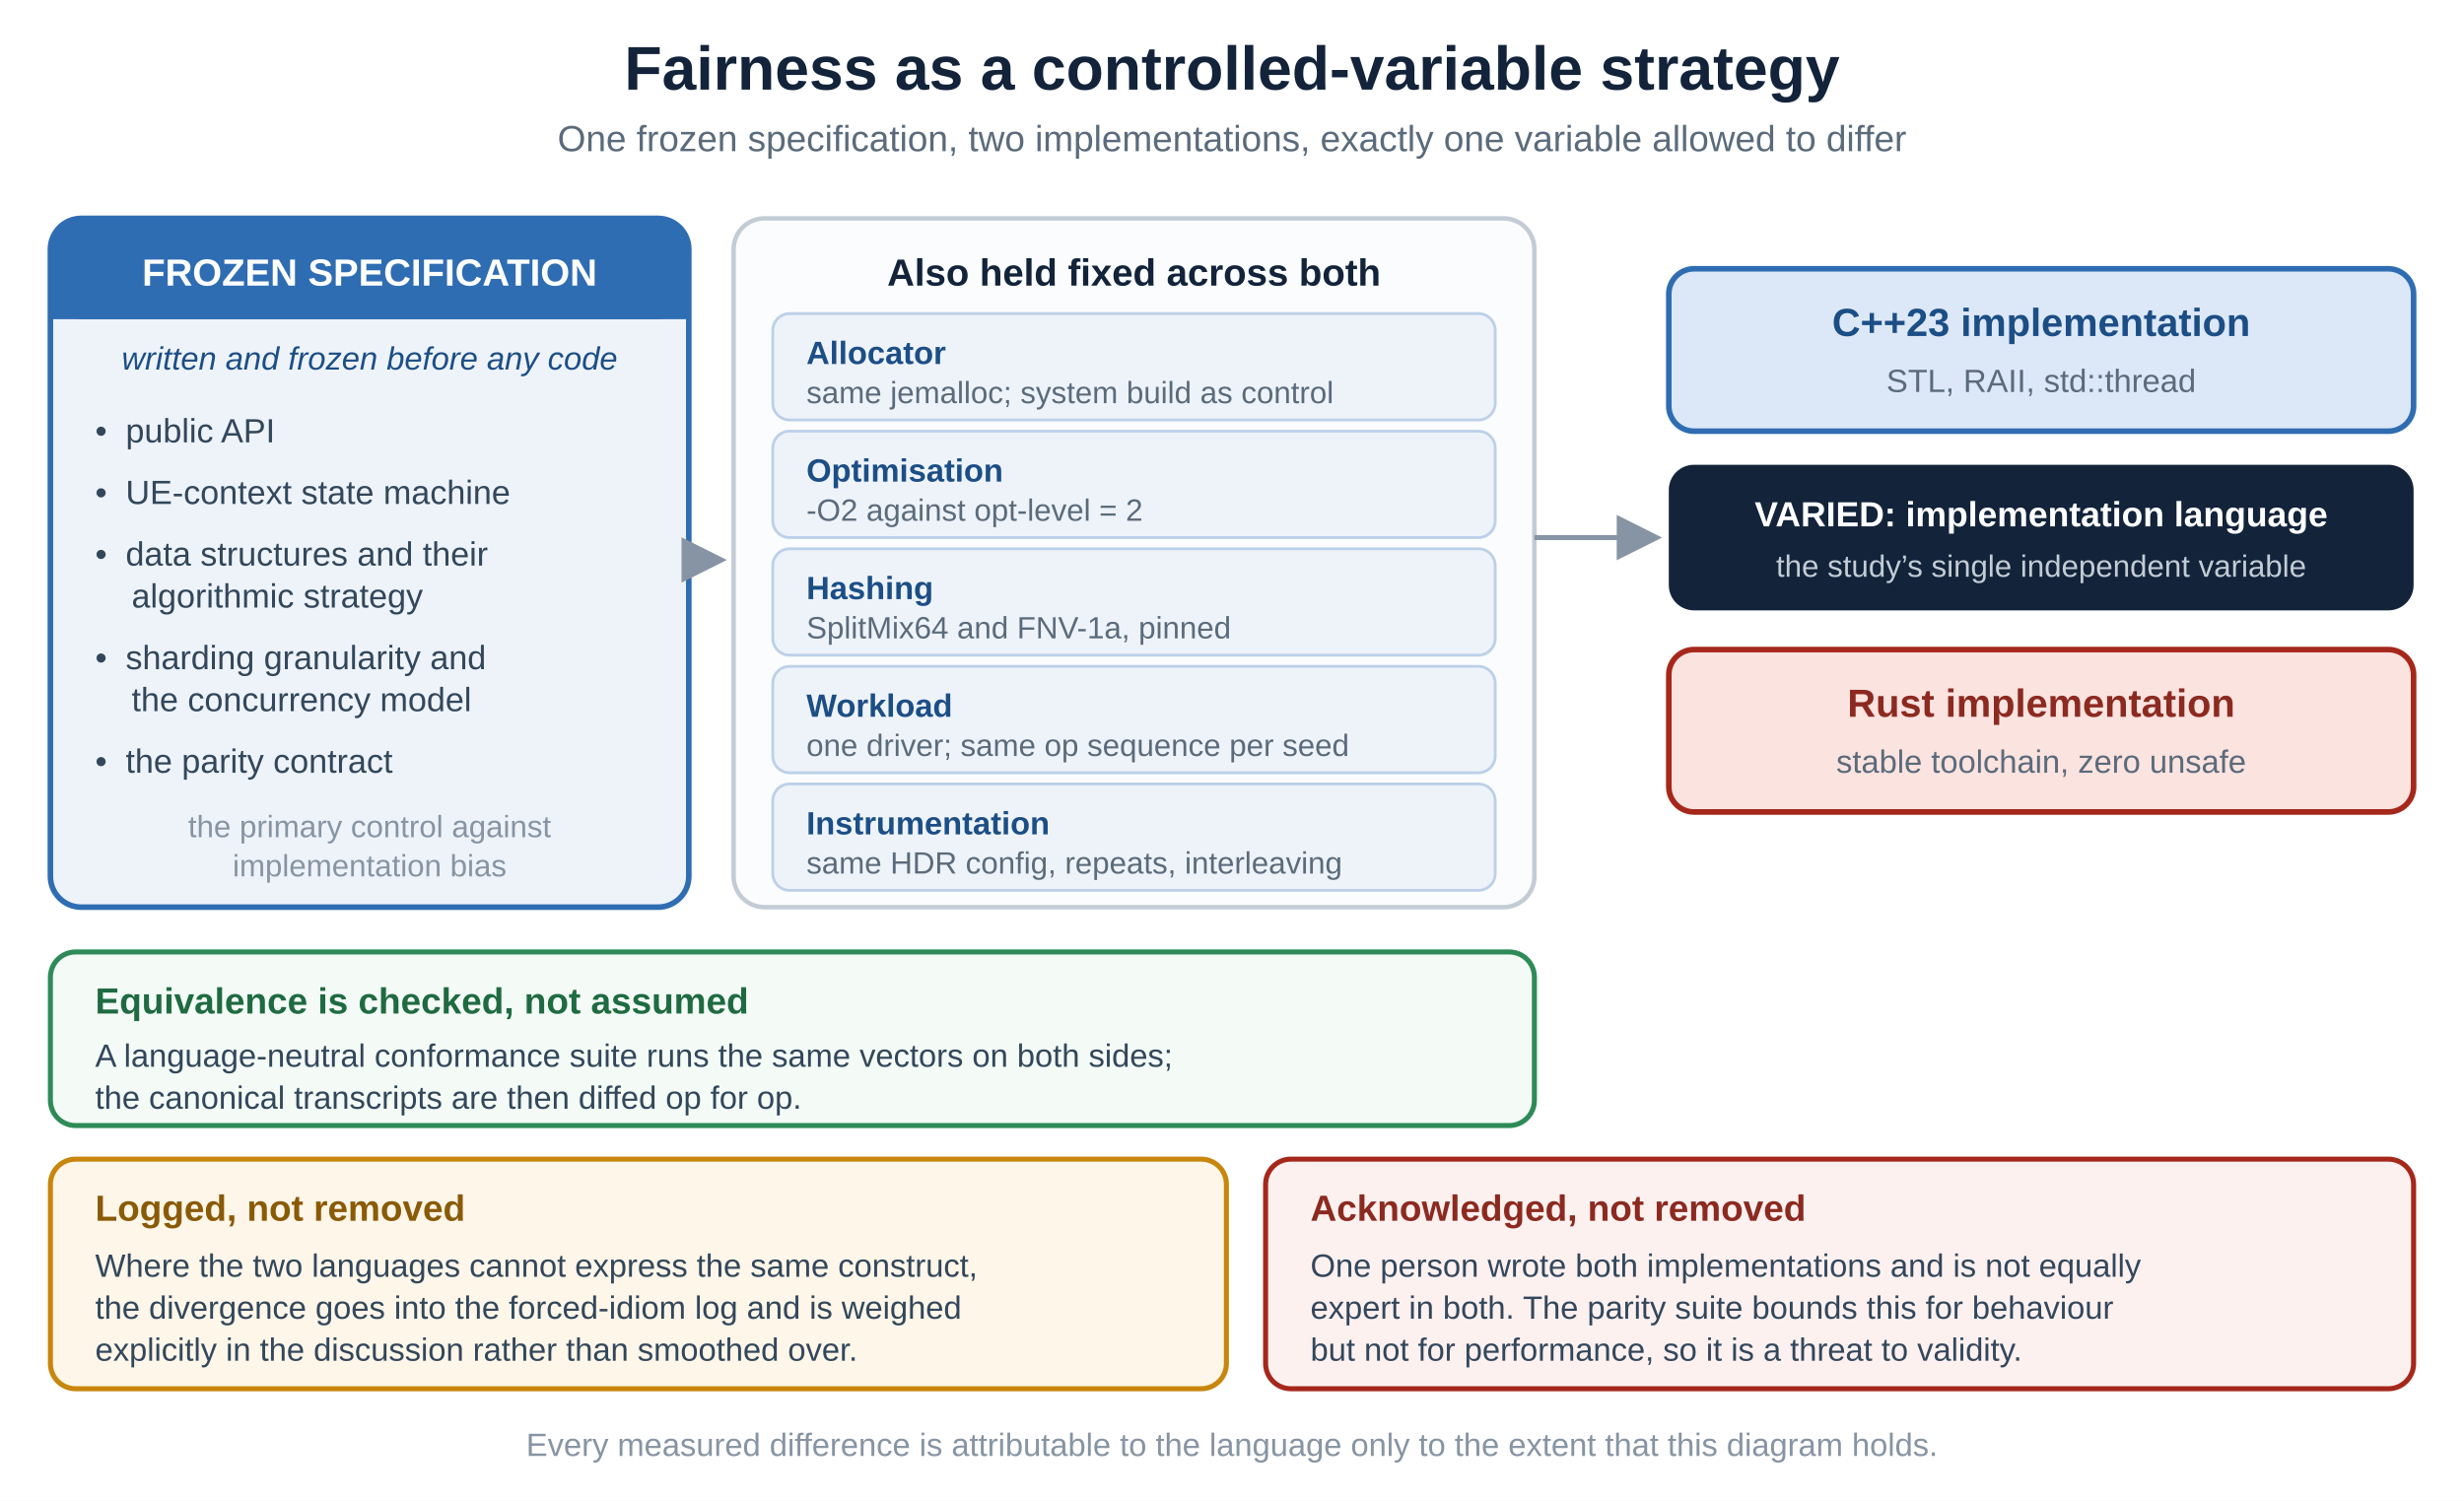
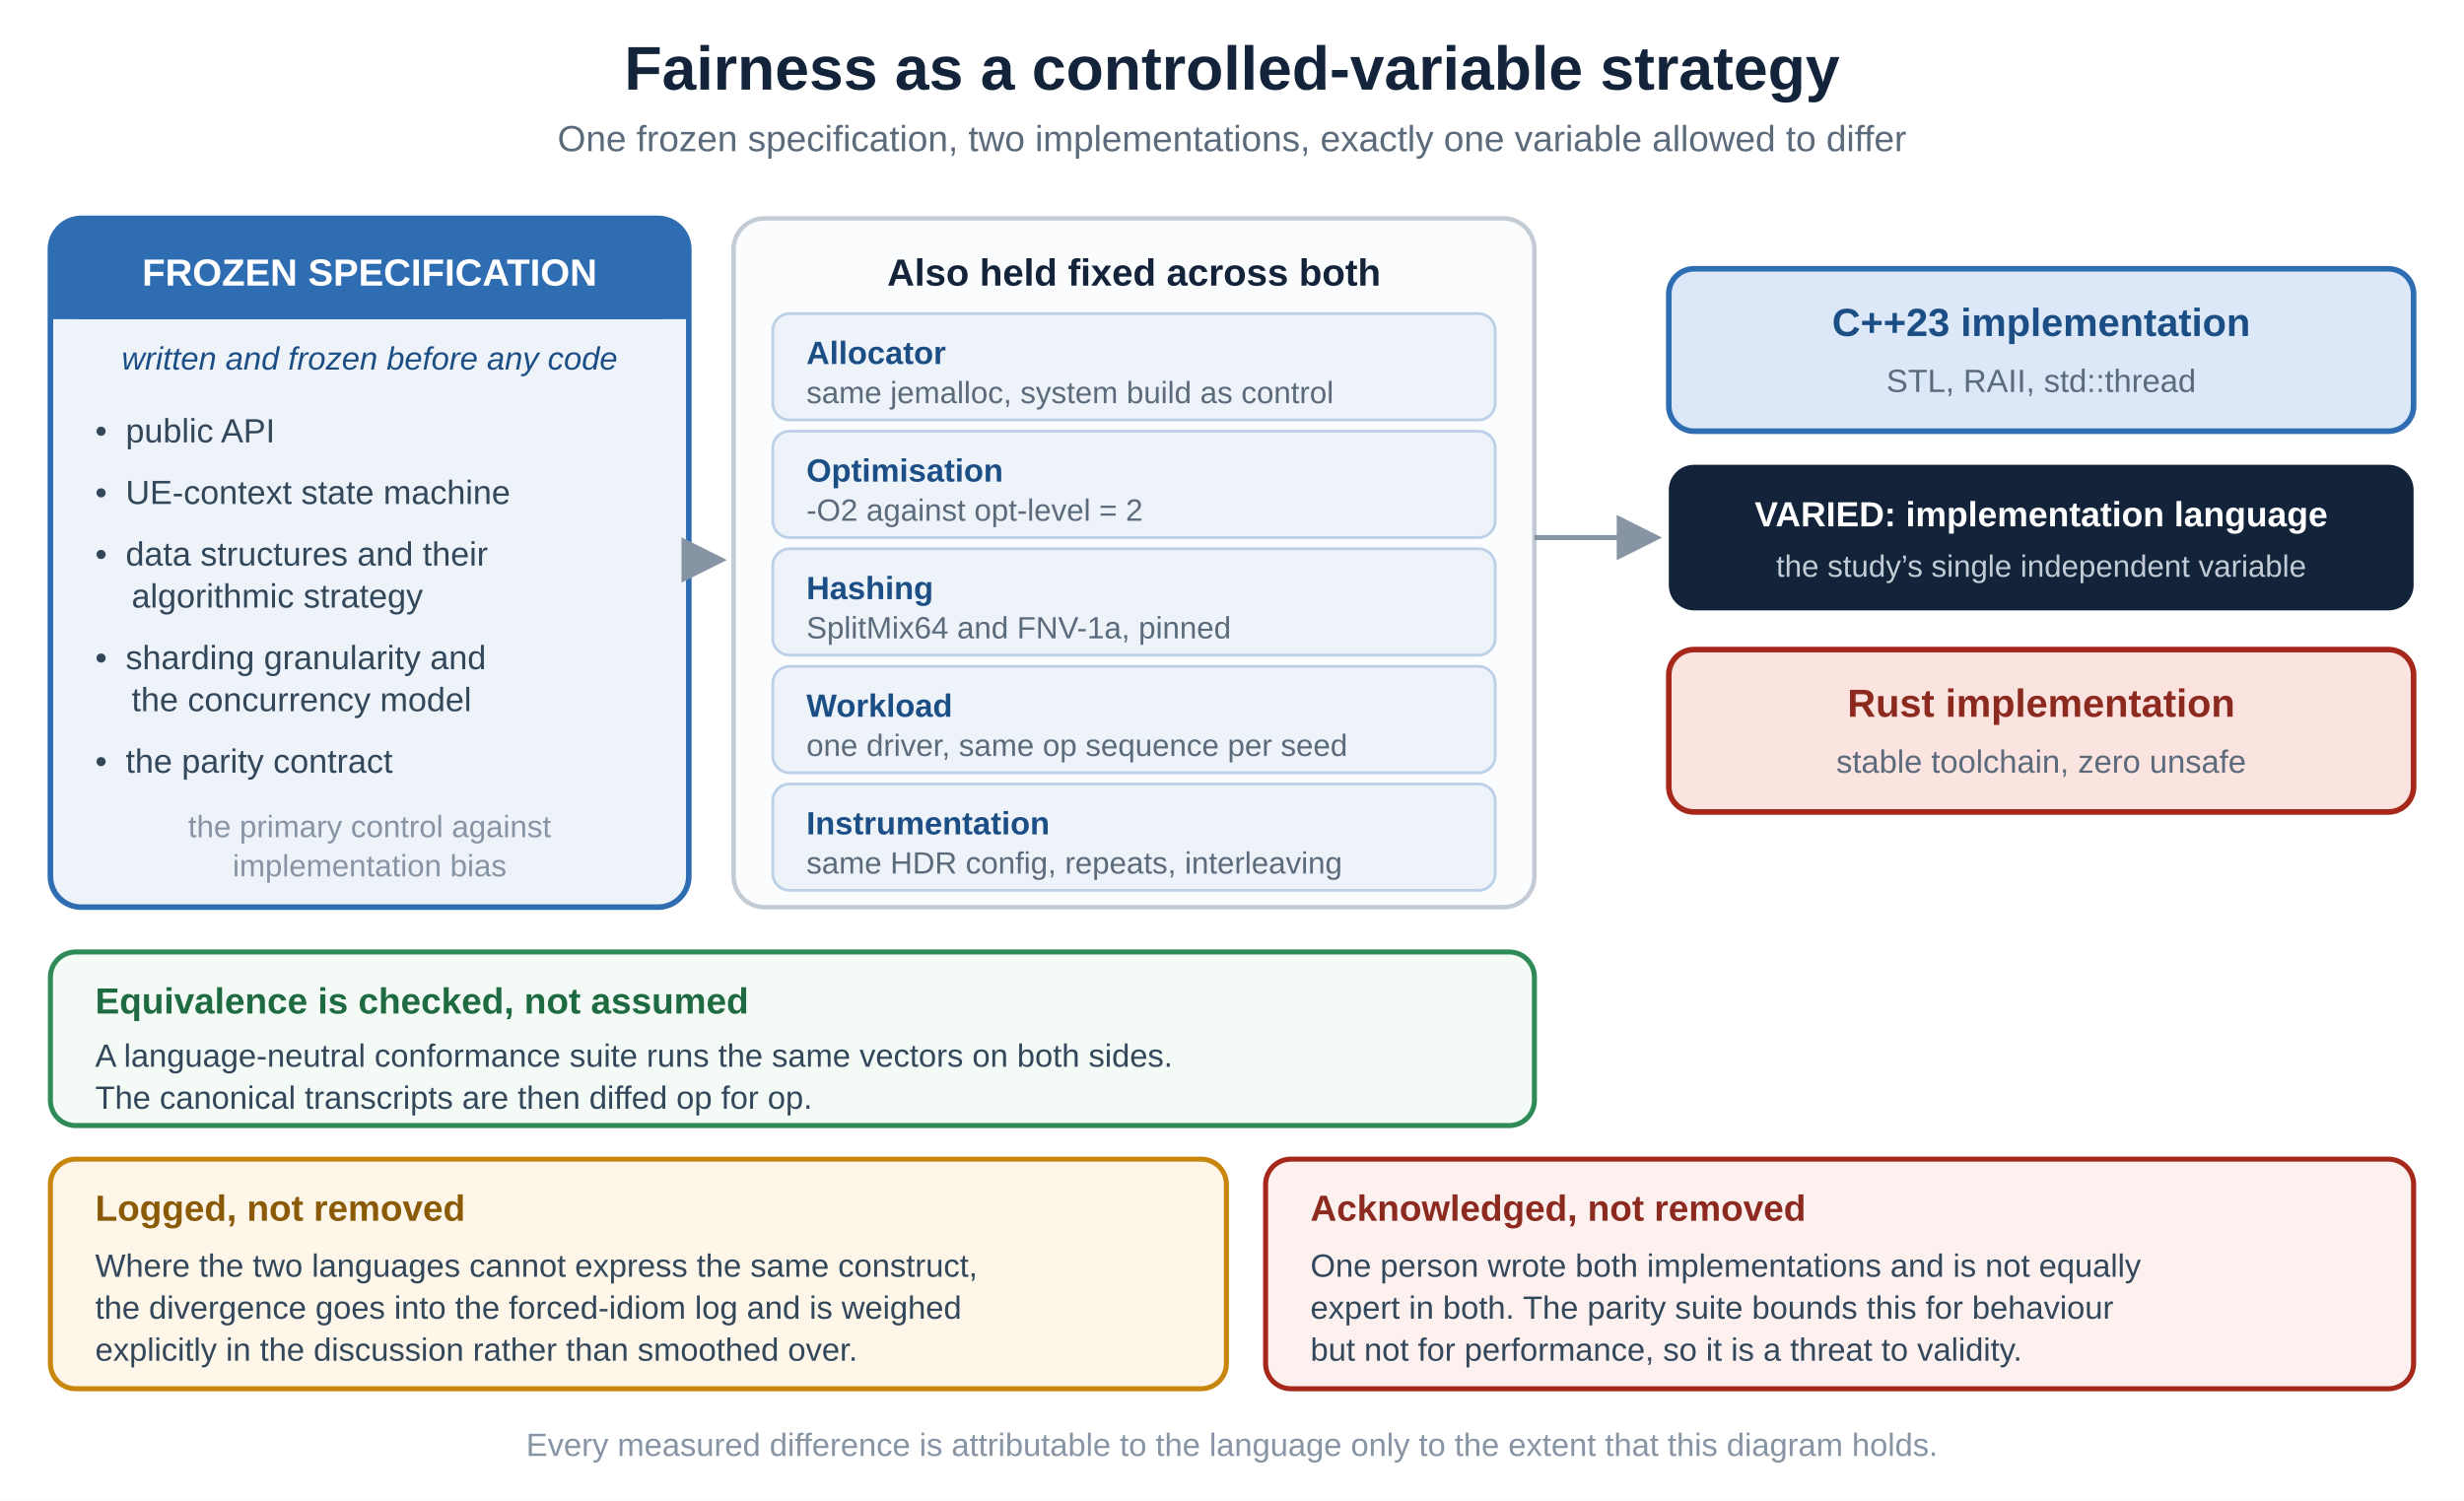
<svg xmlns="http://www.w3.org/2000/svg" viewBox="0 0 880 536" width="880" height="536" font-family="'Segoe UI','Helvetica Neue',Arial,sans-serif">
  <defs>
    <marker id="ar" markerWidth="9" markerHeight="9" refX="7" refY="4.5" orient="auto">
      <path d="M0,0 L9,4.5 L0,9 z" fill="#8794a3" />
    </marker>
  </defs>
  <rect x="0" y="0" width="880" height="536" fill="#ffffff" />
  <text x="440" y="32" text-anchor="middle" font-size="22" font-weight="700" fill="#12233a">Fairness as a controlled-variable strategy</text>
  <text x="440" y="54" text-anchor="middle" font-size="13" fill="#5b6b7b">One frozen specification, two implementations, exactly one variable allowed to differ</text>
  <rect x="18" y="78" width="228" height="246" rx="11" fill="#eef3fa" stroke="#2f6db3" stroke-width="2" />
  <rect x="18" y="78" width="228" height="36" rx="11" fill="#2f6db3" />
  <rect x="18" y="102" width="228" height="12" fill="#2f6db3" />
  <text x="132" y="102" text-anchor="middle" font-size="13.5" font-weight="700" fill="#ffffff">FROZEN SPECIFICATION</text>
  <text x="132" y="132" text-anchor="middle" font-size="11.5" font-style="italic" fill="#1c4e86">written and frozen before any code</text>
  <g font-size="12" fill="#33475b">
    <text x="34" y="158">•  public API</text>
    <text x="34" y="180">•  UE-context state machine</text>
    <text x="34" y="202">•  data structures and their</text>
    <text x="47" y="217">algorithmic strategy</text>
    <text x="34" y="239">•  sharding granularity and</text>
    <text x="47" y="254">the concurrency model</text>
    <text x="34" y="276">•  the parity contract</text>
  </g>
  <text x="132" y="299" text-anchor="middle" font-size="11" fill="#8794a3">the primary control against</text>
  <text x="132" y="313" text-anchor="middle" font-size="11" fill="#8794a3">implementation bias</text>
  <rect x="262" y="78" width="286" height="246" rx="11" fill="#fbfcfd" stroke="#c3ccd5" stroke-width="1.6" />
  <text x="405" y="102" text-anchor="middle" font-size="13.5" font-weight="700" fill="#12233a">Also held fixed across both</text>
  <g font-size="11" fill="#5b6b7b">
    <rect x="276" y="112" width="258" height="38" rx="6" fill="#eef3fa" stroke="#bcd0e8" />
    <text x="288" y="130" font-size="11.5" font-weight="600" fill="#1c4e86">Allocator</text>
-     <text x="288" y="144">same jemalloc; system build as control</text>
+     <text x="288" y="144">same jemalloc, system build as control</text>
    <rect x="276" y="154" width="258" height="38" rx="6" fill="#eef3fa" stroke="#bcd0e8" />
    <text x="288" y="172" font-size="11.5" font-weight="600" fill="#1c4e86">Optimisation</text>
    <text x="288" y="186">-O2 against opt-level = 2</text>
    <rect x="276" y="196" width="258" height="38" rx="6" fill="#eef3fa" stroke="#bcd0e8" />
    <text x="288" y="214" font-size="11.5" font-weight="600" fill="#1c4e86">Hashing</text>
    <text x="288" y="228">SplitMix64 and FNV-1a, pinned</text>
    <rect x="276" y="238" width="258" height="38" rx="6" fill="#eef3fa" stroke="#bcd0e8" />
    <text x="288" y="256" font-size="11.5" font-weight="600" fill="#1c4e86">Workload</text>
-     <text x="288" y="270">one driver; same op sequence per seed</text>
+     <text x="288" y="270">one driver, same op sequence per seed</text>
    <rect x="276" y="280" width="258" height="38" rx="6" fill="#eef3fa" stroke="#bcd0e8" />
    <text x="288" y="298" font-size="11.5" font-weight="600" fill="#1c4e86">Instrumentation</text>
    <text x="288" y="312">same HDR config, repeats, interleaving</text>
  </g>
  <rect x="596" y="96" width="266" height="58" rx="9" fill="#dce8f7" stroke="#2f6db3" stroke-width="2" />
  <text x="729" y="120" text-anchor="middle" font-size="14" font-weight="700" fill="#1c4e86">C++23 implementation</text>
  <text x="729" y="140" text-anchor="middle" font-size="11.5" fill="#5b6b7b">STL, RAII, std::thread</text>
  <rect x="596" y="166" width="266" height="52" rx="9" fill="#12233a" />
  <text x="729" y="188" text-anchor="middle" font-size="12.5" font-weight="700" fill="#ffffff">VARIED: implementation language</text>
  <text x="729" y="206" text-anchor="middle" font-size="11" fill="#c3ccd5">the study’s single independent variable</text>
  <rect x="596" y="232" width="266" height="58" rx="9" fill="#fbe3e0" stroke="#a5281b" stroke-width="2" />
  <text x="729" y="256" text-anchor="middle" font-size="14" font-weight="700" fill="#8c2a20">Rust implementation</text>
  <text x="729" y="276" text-anchor="middle" font-size="11.5" fill="#5b6b7b">stable toolchain, zero unsafe</text>
  <line x1="246" y1="200" x2="256" y2="200" stroke="#8794a3" stroke-width="1.8" marker-end="url(#ar)" />
  <line x1="548" y1="192" x2="590" y2="192" stroke="#8794a3" stroke-width="1.8" marker-end="url(#ar)" />
  <rect x="18" y="340" width="530" height="62" rx="9" fill="#f4fbf6" stroke="#2e8b57" stroke-width="1.8" />
  <text x="34" y="362" font-size="13" font-weight="700" fill="#1f6b41">Equivalence is checked, not assumed</text>
-   <text x="34" y="381" font-size="11.5" fill="#33475b">A language-neutral conformance suite runs the same vectors on both sides;</text>
-   <text x="34" y="396" font-size="11.5" fill="#33475b">the canonical transcripts are then diffed op for op.</text>
+   <text x="34" y="381" font-size="11.5" fill="#33475b">A language-neutral conformance suite runs the same vectors on both sides.</text>
+   <text x="34" y="396" font-size="11.5" fill="#33475b">The canonical transcripts are then diffed op for op.</text>
  <rect x="18" y="414" width="420" height="82" rx="9" fill="#fdf6e9" stroke="#c8860d" stroke-width="1.8" />
  <text x="34" y="436" font-size="13" font-weight="700" fill="#8a5a06">Logged, not removed</text>
  <text x="34" y="456" font-size="11.5" fill="#33475b">Where the two languages cannot express the same construct,</text>
  <text x="34" y="471" font-size="11.5" fill="#33475b">the divergence goes into the forced-idiom log and is weighed</text>
  <text x="34" y="486" font-size="11.5" fill="#33475b">explicitly in the discussion rather than smoothed over.</text>
  <rect x="452" y="414" width="410" height="82" rx="9" fill="#fdf1f0" stroke="#a5281b" stroke-width="1.8" />
  <text x="468" y="436" font-size="13" font-weight="700" fill="#8c2a20">Acknowledged, not removed</text>
  <text x="468" y="456" font-size="11.5" fill="#33475b">One person wrote both implementations and is not equally</text>
  <text x="468" y="471" font-size="11.5" fill="#33475b">expert in both. The parity suite bounds this for behaviour</text>
  <text x="468" y="486" font-size="11.5" fill="#33475b">but not for performance, so it is a threat to validity.</text>
  <text x="440" y="520" text-anchor="middle" font-size="11.5" fill="#8794a3">Every measured difference is attributable to the language only to the extent that this diagram holds.</text>
</svg>
